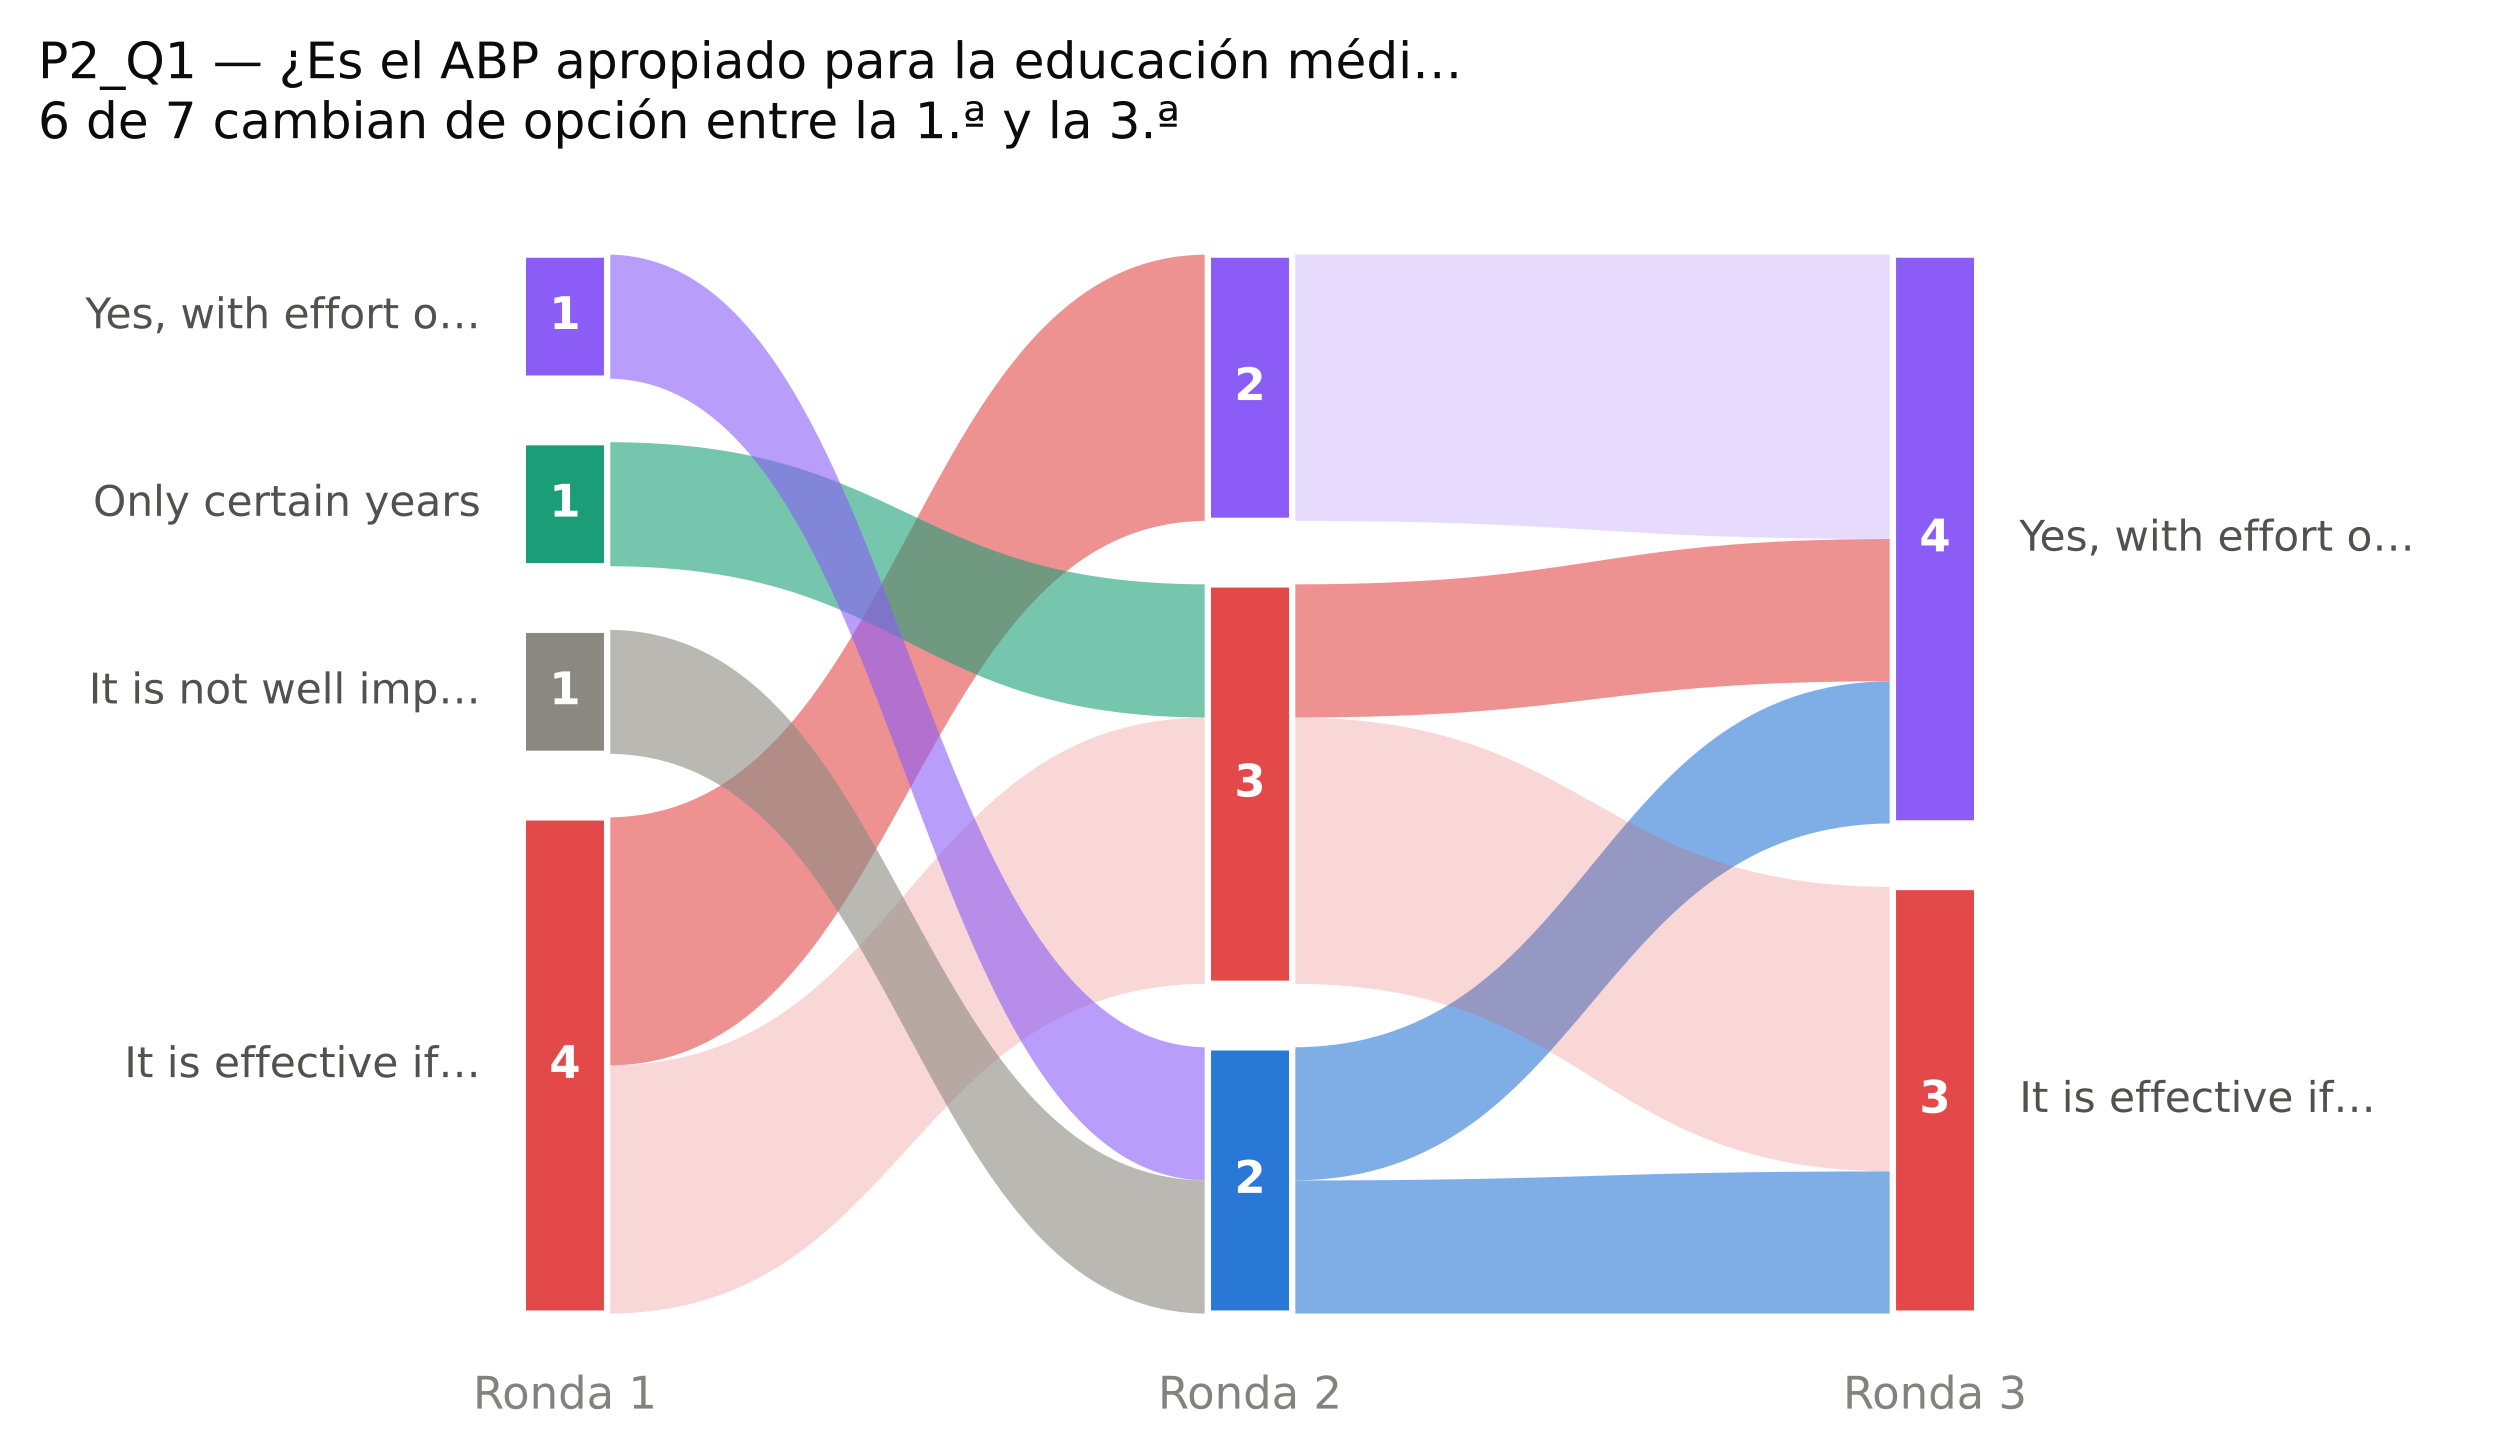
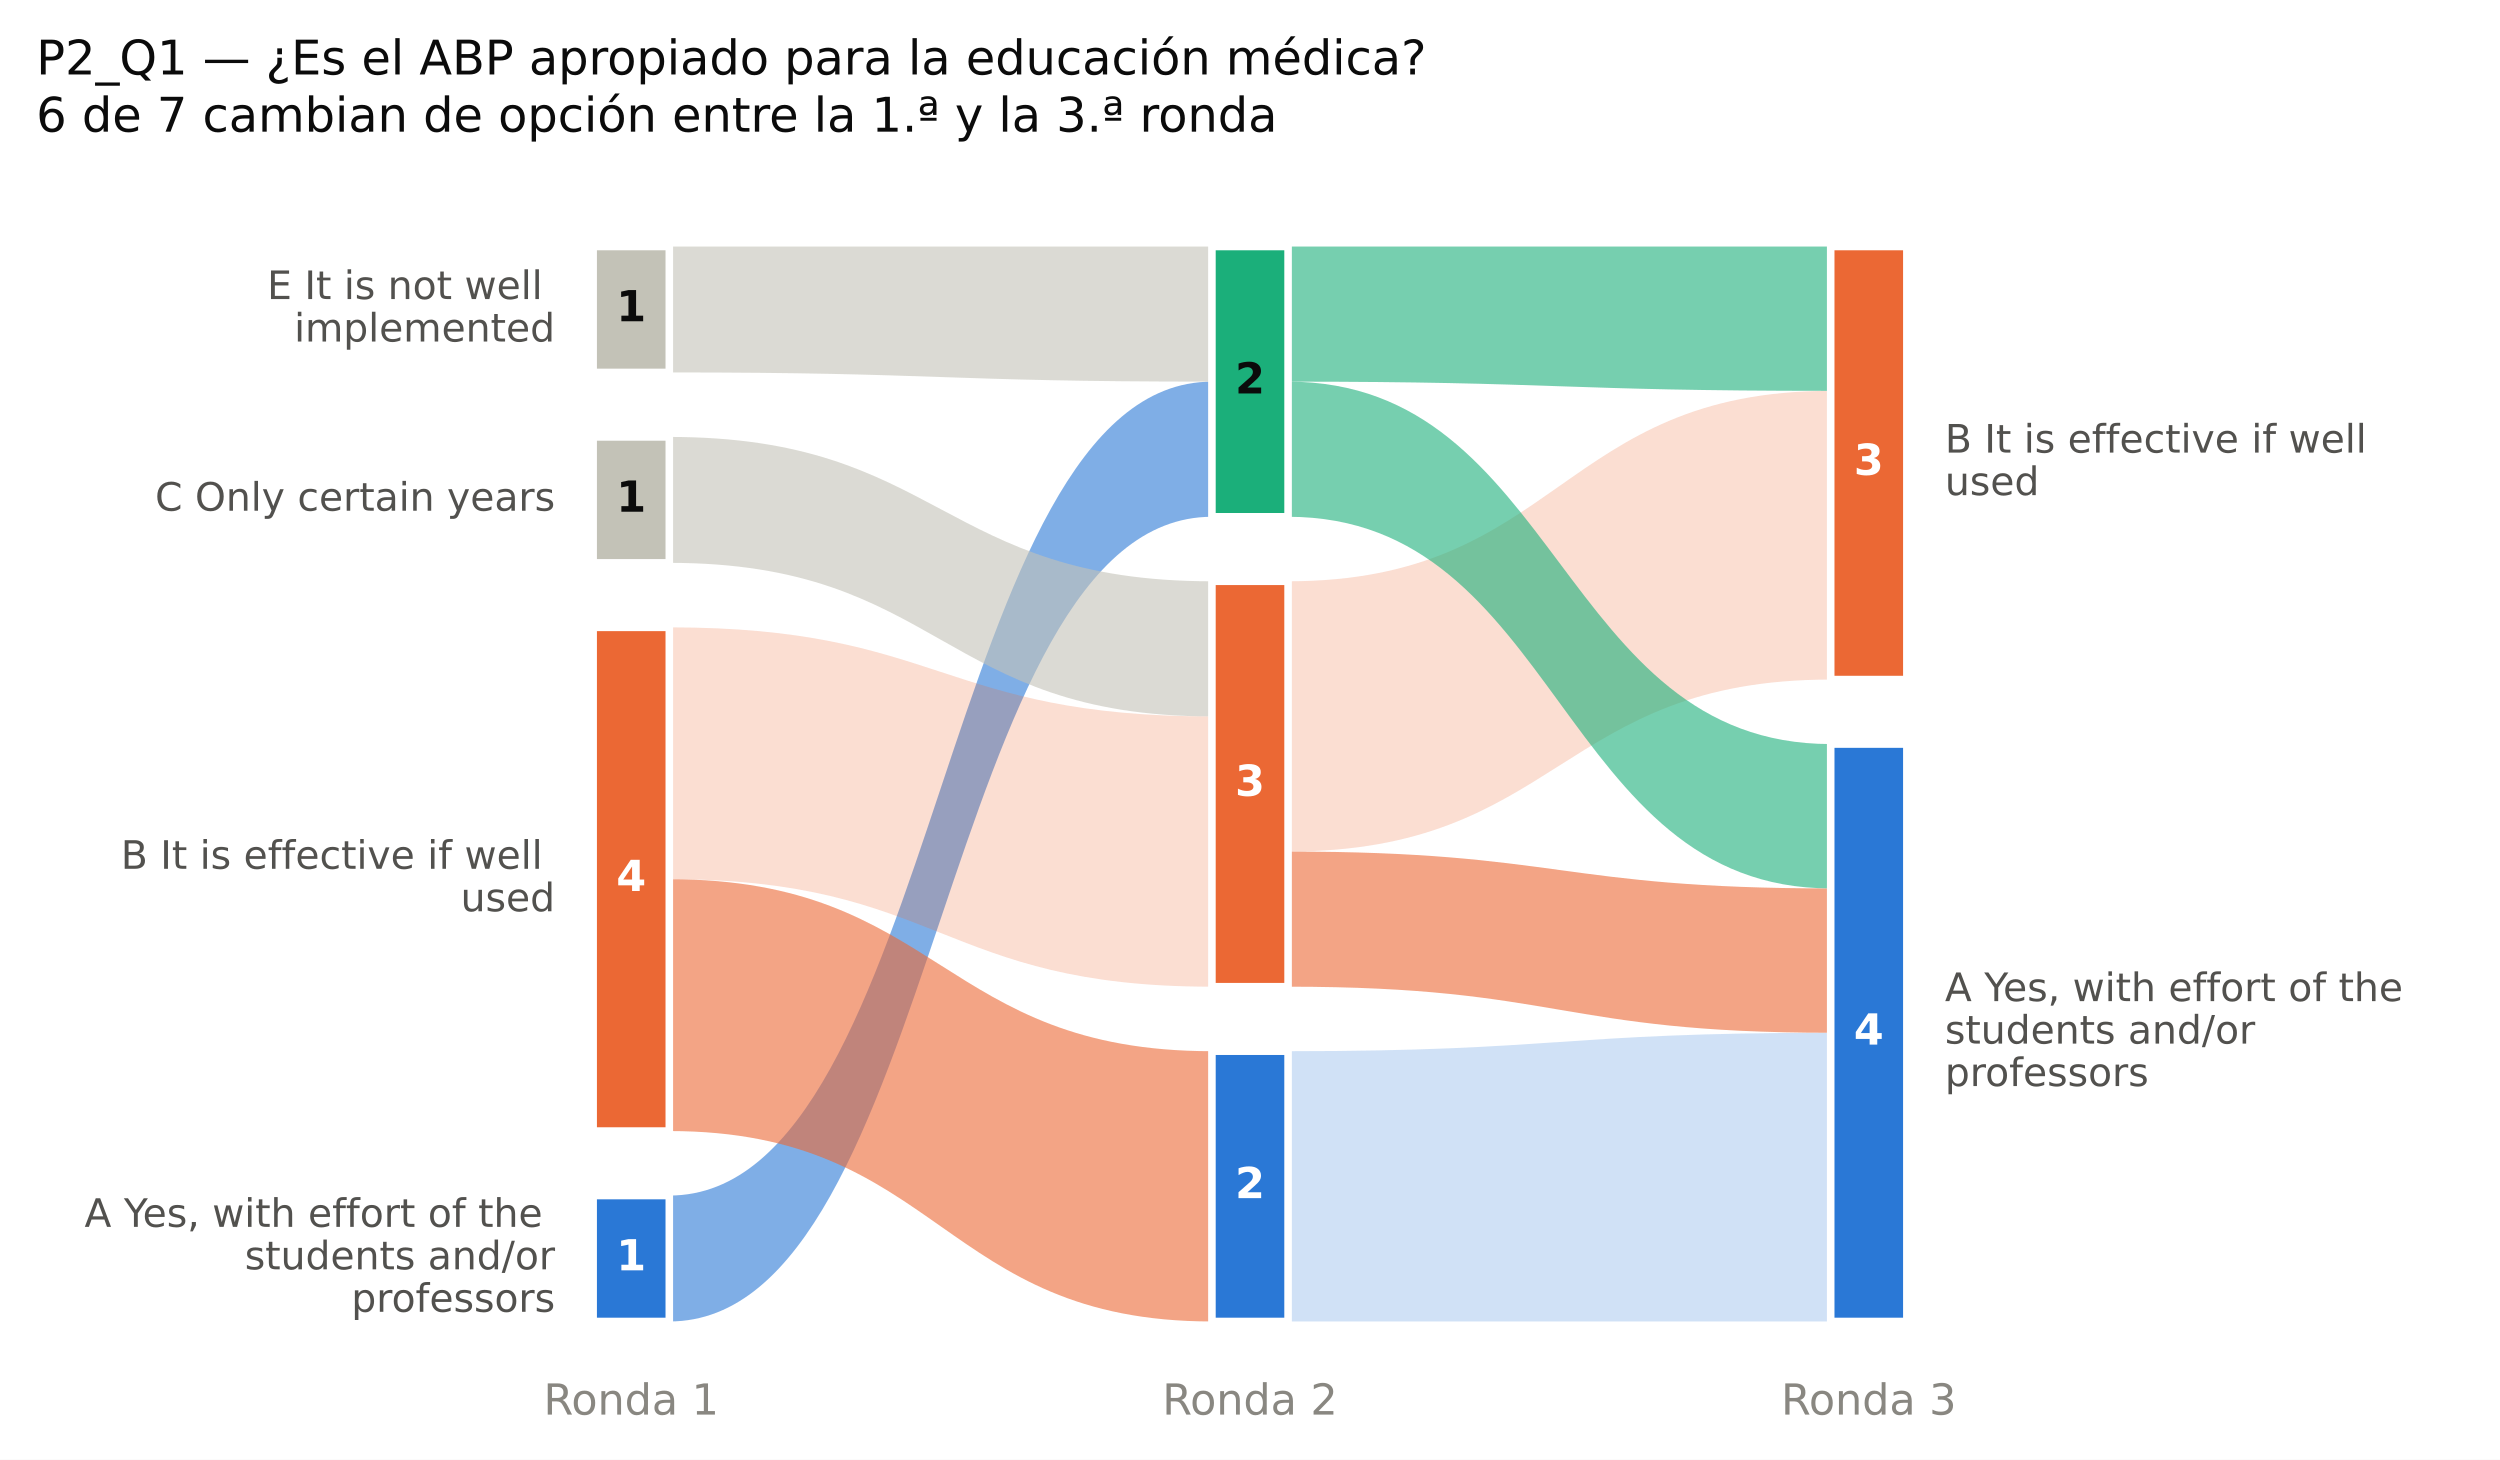
- <svg xmlns="http://www.w3.org/2000/svg" width="473.198pt" height="275.583pt" viewBox="0 0 473.198 275.583" version="1.1">
+ <svg xmlns="http://www.w3.org/2000/svg" width="496.633pt" height="289.983pt" viewBox="0 0 496.633 289.983" version="1.1">
  <defs>
    <style type="text/css">*{stroke-linejoin: round; stroke-linecap: butt}</style>
  </defs>
  <g id="figure_1">
    <g id="patch_1">
-       <path d="M 0 275.583  L 473.198 275.583  L 473.198 0  L 0 0  z " style="fill: #ffffff" />
+       <path d="M 0 289.983  L 496.633 289.983  L 496.633 0  L 0 0  z " style="fill: #ffffff" />
    </g>
    <g id="axes_1">
      <g id="patch_2">
-         <path d="M 7.2 256.657  L 465.998 256.657  L 465.998 36.157  L 7.2 36.157  z " style="fill: #ffffff" />
+         <path d="M 7.2 271.057  L 489.433 271.057  L 489.433 36.157  L 7.2 36.157  z " style="fill: #ffffff" />
      </g>
      <g id="patch_3">
-         <path d="M 114.918 248.638  C 171.769 248.638 171.769 186.211 228.62 186.211  L 228.62 135.811  C 171.769 135.811 171.769 201.675 114.918 201.675  z " clip-path="url(#p24de328715)" style="fill: #e34948; opacity: 0.22" />
+         <path d="M 132.959 262.515  C 186.855 262.515 186.855 102.661 240.752 102.661  L 240.752 75.815  C 186.855 75.815 186.855 237.5 132.959 237.5  z " clip-path="url(#p90960c0d49)" style="fill: #2a78d6; opacity: 0.6" />
      </g>
      <g id="patch_4">
-         <path d="M 114.918 201.675  C 171.769 201.675 171.769 98.584 228.62 98.584  L 228.62 48.184  C 171.769 48.184 171.769 154.711 114.918 154.711  z " clip-path="url(#p24de328715)" style="fill: #e34948; opacity: 0.6" />
+         <path d="M 132.959 224.687  C 186.855 224.687 186.855 262.515 240.752 262.515  L 240.752 208.823  C 186.855 208.823 186.855 174.656 132.959 174.656  z " clip-path="url(#p90960c0d49)" style="fill: #eb6834; opacity: 0.6" />
      </g>
      <g id="patch_5">
-         <path d="M 114.918 142.684  C 171.769 142.684 171.769 248.638 228.62 248.638  L 228.62 223.438  C 171.769 223.438 171.769 119.202 114.918 119.202  z " clip-path="url(#p24de328715)" style="fill: #8a8880; opacity: 0.6" />
+         <path d="M 132.959 174.656  C 186.855 174.656 186.855 196.011 240.752 196.011  L 240.752 142.319  C 186.855 142.319 186.855 124.625 132.959 124.625  z " clip-path="url(#p90960c0d49)" style="fill: #eb6834; opacity: 0.22" />
      </g>
      <g id="patch_6">
-         <path d="M 114.918 107.175  C 171.769 107.175 171.769 135.811 228.62 135.811  L 228.62 110.611  C 171.769 110.611 171.769 83.693 114.918 83.693  z " clip-path="url(#p24de328715)" style="fill: #1b9e77; opacity: 0.6" />
+         <path d="M 132.959 111.813  C 186.855 111.813 186.855 142.319 240.752 142.319  L 240.752 115.474  C 186.855 115.474 186.855 86.797 132.959 86.797  z " clip-path="url(#p90960c0d49)" style="fill: #c3c2b7; opacity: 0.6" />
      </g>
      <g id="patch_7">
-         <path d="M 114.918 71.666  C 171.769 71.666 171.769 223.438 228.62 223.438  L 228.62 198.238  C 171.769 198.238 171.769 48.184 114.918 48.184  z " clip-path="url(#p24de328715)" style="fill: #8b5cf6; opacity: 0.6" />
+         <path d="M 132.959 73.985  C 186.855 73.985 186.855 75.815 240.752 75.815  L 240.752 48.969  C 186.855 48.969 186.855 48.969 132.959 48.969  z " clip-path="url(#p90960c0d49)" style="fill: #c3c2b7; opacity: 0.6" />
      </g>
      <g id="patch_8">
-         <path d="M 244.578 248.638  C 301.429 248.638 301.429 248.638 358.28 248.638  L 358.28 221.72  C 301.429 221.72 301.429 223.438 244.578 223.438  z " clip-path="url(#p24de328715)" style="fill: #2a78d6; opacity: 0.6" />
+         <path d="M 255.881 262.515  C 309.777 262.515 309.777 262.515 363.674 262.515  L 363.674 205.163  C 309.777 205.163 309.777 208.823 255.881 208.823  z " clip-path="url(#p90960c0d49)" style="fill: #2a78d6; opacity: 0.22" />
      </g>
      <g id="patch_9">
-         <path d="M 244.578 223.438  C 301.429 223.438 301.429 155.857 358.28 155.857  L 358.28 128.938  C 301.429 128.938 301.429 198.238 244.578 198.238  z " clip-path="url(#p24de328715)" style="fill: #2a78d6; opacity: 0.6" />
+         <path d="M 255.881 196.011  C 309.777 196.011 309.777 205.163 363.674 205.163  L 363.674 176.487  C 309.777 176.487 309.777 169.165 255.881 169.165  z " clip-path="url(#p90960c0d49)" style="fill: #eb6834; opacity: 0.6" />
      </g>
      <g id="patch_10">
-         <path d="M 244.578 186.211  C 301.429 186.211 301.429 221.72 358.28 221.72  L 358.28 167.884  C 301.429 167.884 301.429 135.811 244.578 135.811  z " clip-path="url(#p24de328715)" style="fill: #e34948; opacity: 0.22" />
+         <path d="M 255.881 169.165  C 309.777 169.165 309.777 134.998 363.674 134.998  L 363.674 77.645  C 309.777 77.645 309.777 115.474 255.881 115.474  z " clip-path="url(#p90960c0d49)" style="fill: #eb6834; opacity: 0.22" />
      </g>
      <g id="patch_11">
-         <path d="M 244.578 135.811  C 301.429 135.811 301.429 128.938 358.28 128.938  L 358.28 102.02  C 301.429 102.02 301.429 110.611 244.578 110.611  z " clip-path="url(#p24de328715)" style="fill: #e34948; opacity: 0.6" />
+         <path d="M 255.881 102.661  C 309.777 102.661 309.777 176.487 363.674 176.487  L 363.674 147.81  C 309.777 147.81 309.777 75.815 255.881 75.815  z " clip-path="url(#p90960c0d49)" style="fill: #1baf7a; opacity: 0.6" />
      </g>
      <g id="patch_12">
-         <path d="M 244.578 98.584  C 301.429 98.584 301.429 102.02 358.28 102.02  L 358.28 48.184  C 301.429 48.184 301.429 48.184 244.578 48.184  z " clip-path="url(#p24de328715)" style="fill: #8b5cf6; opacity: 0.22" />
+         <path d="M 255.881 75.815  C 309.777 75.815 309.777 77.645 363.674 77.645  L 363.674 48.969  C 309.777 48.969 309.777 48.969 255.881 48.969  z " clip-path="url(#p90960c0d49)" style="fill: #1baf7a; opacity: 0.6" />
      </g>
      <g id="matplotlib.axis_1">
        <g id="xtick_1">
          <g id="line2d_1" />
          <g id="text_1">
-             <text style="font-size: 8.5px; font-family: 'DejaVu Sans', 'Helvetica', 'Arial', sans-serif; text-anchor: middle; fill: #84827c" x="106.939" y="266.615" transform="rotate(-0 106.9387 266.6153)">Ronda 1</text>
+             <text style="font-size: 8.5px; font-family: 'DejaVu Sans', 'Helvetica', 'Arial', sans-serif; text-anchor: middle; fill: #898781" x="125.394" y="281.015" transform="rotate(-0 125.3943 281.0153)">Ronda 1</text>
          </g>
        </g>
        <g id="xtick_2">
          <g id="line2d_2" />
          <g id="text_2">
-             <text style="font-size: 8.5px; font-family: 'DejaVu Sans', 'Helvetica', 'Arial', sans-serif; text-anchor: middle; fill: #84827c" x="236.599" y="266.615" transform="rotate(-0 236.599 266.6153)">Ronda 2</text>
+             <text style="font-size: 8.5px; font-family: 'DejaVu Sans', 'Helvetica', 'Arial', sans-serif; text-anchor: middle; fill: #898781" x="248.316" y="281.015" transform="rotate(-0 248.3164 281.0153)">Ronda 2</text>
          </g>
        </g>
        <g id="xtick_3">
          <g id="line2d_3" />
          <g id="text_3">
-             <text style="font-size: 8.5px; font-family: 'DejaVu Sans', 'Helvetica', 'Arial', sans-serif; text-anchor: middle; fill: #84827c" x="366.259" y="266.615" transform="rotate(-0 366.2594 266.6153)">Ronda 3</text>
+             <text style="font-size: 8.5px; font-family: 'DejaVu Sans', 'Helvetica', 'Arial', sans-serif; text-anchor: middle; fill: #898781" x="371.238" y="281.015" transform="rotate(-0 371.2384 281.0153)">Ronda 3</text>
          </g>
        </g>
      </g>
      <g id="matplotlib.axis_2" />
      <g id="patch_13">
-         <path d="M 98.96 248.638  L 114.918 248.638  L 114.918 154.711  L 98.96 154.711  z " clip-path="url(#p24de328715)" style="fill: #e34948; stroke: #ffffff; stroke-width: 1.2; stroke-linejoin: miter" />
+         <path d="M 117.83 262.515  L 132.959 262.515  L 132.959 237.5  L 117.83 237.5  z " clip-path="url(#p90960c0d49)" style="fill: #2a78d6; stroke: #ffffff; stroke-width: 1.5; stroke-linejoin: miter" />
      </g>
      <g id="patch_14">
-         <path d="M 98.96 142.684  L 114.918 142.684  L 114.918 119.202  L 98.96 119.202  z " clip-path="url(#p24de328715)" style="fill: #8a8880; stroke: #ffffff; stroke-width: 1.2; stroke-linejoin: miter" />
+         <path d="M 117.83 224.687  L 132.959 224.687  L 132.959 124.625  L 117.83 124.625  z " clip-path="url(#p90960c0d49)" style="fill: #eb6834; stroke: #ffffff; stroke-width: 1.5; stroke-linejoin: miter" />
      </g>
      <g id="patch_15">
-         <path d="M 98.96 107.175  L 114.918 107.175  L 114.918 83.693  L 98.96 83.693  z " clip-path="url(#p24de328715)" style="fill: #1b9e77; stroke: #ffffff; stroke-width: 1.2; stroke-linejoin: miter" />
+         <path d="M 117.83 111.813  L 132.959 111.813  L 132.959 86.797  L 117.83 86.797  z " clip-path="url(#p90960c0d49)" style="fill: #c3c2b7; stroke: #ffffff; stroke-width: 1.5; stroke-linejoin: miter" />
      </g>
      <g id="patch_16">
-         <path d="M 98.96 71.666  L 114.918 71.666  L 114.918 48.184  L 98.96 48.184  z " clip-path="url(#p24de328715)" style="fill: #8b5cf6; stroke: #ffffff; stroke-width: 1.2; stroke-linejoin: miter" />
+         <path d="M 117.83 73.985  L 132.959 73.985  L 132.959 48.969  L 117.83 48.969  z " clip-path="url(#p90960c0d49)" style="fill: #c3c2b7; stroke: #ffffff; stroke-width: 1.5; stroke-linejoin: miter" />
      </g>
      <g id="patch_17">
-         <path d="M 228.62 248.638  L 244.578 248.638  L 244.578 198.238  L 228.62 198.238  z " clip-path="url(#p24de328715)" style="fill: #2a78d6; stroke: #ffffff; stroke-width: 1.2; stroke-linejoin: miter" />
+         <path d="M 240.752 262.515  L 255.881 262.515  L 255.881 208.823  L 240.752 208.823  z " clip-path="url(#p90960c0d49)" style="fill: #2a78d6; stroke: #ffffff; stroke-width: 1.5; stroke-linejoin: miter" />
      </g>
      <g id="patch_18">
-         <path d="M 228.62 186.211  L 244.578 186.211  L 244.578 110.611  L 228.62 110.611  z " clip-path="url(#p24de328715)" style="fill: #e34948; stroke: #ffffff; stroke-width: 1.2; stroke-linejoin: miter" />
+         <path d="M 240.752 196.011  L 255.881 196.011  L 255.881 115.474  L 240.752 115.474  z " clip-path="url(#p90960c0d49)" style="fill: #eb6834; stroke: #ffffff; stroke-width: 1.5; stroke-linejoin: miter" />
      </g>
      <g id="patch_19">
-         <path d="M 228.62 98.584  L 244.578 98.584  L 244.578 48.184  L 228.62 48.184  z " clip-path="url(#p24de328715)" style="fill: #8b5cf6; stroke: #ffffff; stroke-width: 1.2; stroke-linejoin: miter" />
+         <path d="M 240.752 102.661  L 255.881 102.661  L 255.881 48.969  L 240.752 48.969  z " clip-path="url(#p90960c0d49)" style="fill: #1baf7a; stroke: #ffffff; stroke-width: 1.5; stroke-linejoin: miter" />
      </g>
      <g id="patch_20">
-         <path d="M 358.28 248.638  L 374.238 248.638  L 374.238 167.884  L 358.28 167.884  z " clip-path="url(#p24de328715)" style="fill: #e34948; stroke: #ffffff; stroke-width: 1.2; stroke-linejoin: miter" />
+         <path d="M 363.674 262.515  L 378.803 262.515  L 378.803 147.81  L 363.674 147.81  z " clip-path="url(#p90960c0d49)" style="fill: #2a78d6; stroke: #ffffff; stroke-width: 1.5; stroke-linejoin: miter" />
      </g>
      <g id="patch_21">
-         <path d="M 358.28 155.857  L 374.238 155.857  L 374.238 48.184  L 358.28 48.184  z " clip-path="url(#p24de328715)" style="fill: #8b5cf6; stroke: #ffffff; stroke-width: 1.2; stroke-linejoin: miter" />
+         <path d="M 363.674 134.998  L 378.803 134.998  L 378.803 48.969  L 363.674 48.969  z " clip-path="url(#p90960c0d49)" style="fill: #eb6834; stroke: #ffffff; stroke-width: 1.5; stroke-linejoin: miter" />
      </g>
      <g id="text_4">
-         <text style="font-size: 9.5px; font-family: 'DejaVu Sans', 'Helvetica', 'Arial', sans-serif; fill: #0b0b0b" transform="translate(7.2 14.79852)">P2_Q1 — ¿Es el ABP apropiado para la educación médi…</text>
-         <text style="font-size: 9.5px; font-family: 'DejaVu Sans', 'Helvetica', 'Arial', sans-serif; fill: #0b0b0b" transform="translate(7.2 26.15666)">6 de 7 cambian de opción entre la 1.ª y la 3.ª</text>
+         <text style="font-size: 9.5px; font-family: 'DejaVu Sans', 'Helvetica', 'Arial', sans-serif; fill: #0b0b0b" transform="translate(7.2 14.79852)">P2_Q1 — ¿Es el ABP apropiado para la educación médica?</text>
+         <text style="font-size: 9.5px; font-family: 'DejaVu Sans', 'Helvetica', 'Arial', sans-serif; fill: #0b0b0b" transform="translate(7.2 26.15666)">6 de 7 cambian de opción entre la 1.ª y la 3.ª ronda</text>
      </g>
      <g id="text_5">
-         <text style="font-weight: 700; font-size: 8.5px; font-family: 'DejaVu Sans', 'Helvetica', 'Arial', sans-serif; text-anchor: middle; fill: #ffffff" x="106.939" y="204.02" transform="rotate(-0 106.9387 204.0203)">4</text>
+         <text style="font-weight: 700; font-size: 8.5px; font-family: 'DejaVu Sans', 'Helvetica', 'Arial', sans-serif; text-anchor: middle; fill: #ffffff" x="125.394" y="252.353" transform="rotate(-0 125.3943 252.3526)">1</text>
      </g>
      <g id="text_6">
-         <text style="font-size: 8px; font-family: 'DejaVu Sans', 'Helvetica', 'Arial', sans-serif; text-anchor: end; fill: #52514e" x="90.981" y="203.882" transform="rotate(-0 90.98052 203.8823)">It is effective if…</text>
+         <text style="font-size: 7.8px; font-family: 'DejaVu Sans', 'Helvetica', 'Arial', sans-serif; fill: #52514e" transform="translate(16.78973 243.7215)">A  Yes, with effort of the</text>
+         <text style="font-size: 7.8px; font-family: 'DejaVu Sans', 'Helvetica', 'Arial', sans-serif; fill: #52514e" transform="translate(48.6247 252.1595)">students and/or</text>
+         <text style="font-size: 7.8px; font-family: 'DejaVu Sans', 'Helvetica', 'Arial', sans-serif; fill: #52514e" transform="translate(69.79561 260.5974)">professors</text>
      </g>
      <g id="text_7">
-         <text style="font-weight: 700; font-size: 8.5px; font-family: 'DejaVu Sans', 'Helvetica', 'Arial', sans-serif; text-anchor: middle; fill: #ffffff" x="106.939" y="133.288" transform="rotate(-0 106.9387 133.2885)">1</text>
+         <text style="font-weight: 700; font-size: 8.5px; font-family: 'DejaVu Sans', 'Helvetica', 'Arial', sans-serif; text-anchor: middle; fill: #ffffff" x="125.394" y="177.002" transform="rotate(-0 125.3943 177.0016)">4</text>
      </g>
      <g id="text_8">
-         <text style="font-size: 8px; font-family: 'DejaVu Sans', 'Helvetica', 'Arial', sans-serif; text-anchor: end; fill: #52514e" x="90.981" y="133.151" transform="rotate(-0 90.98052 133.1505)">It is not well imp…</text>
+         <text style="font-size: 7.8px; font-family: 'DejaVu Sans', 'Helvetica', 'Arial', sans-serif; fill: #52514e" transform="translate(24.00595 172.5895)">B  It is effective if well</text>
+         <text style="font-size: 7.8px; font-family: 'DejaVu Sans', 'Helvetica', 'Arial', sans-serif; fill: #52514e" transform="translate(91.50764 181.0274)">used</text>
      </g>
      <g id="text_9">
-         <text style="font-weight: 700; font-size: 8.5px; font-family: 'DejaVu Sans', 'Helvetica', 'Arial', sans-serif; text-anchor: middle; fill: #ffffff" x="106.939" y="97.779" transform="rotate(-0 106.9387 97.7794)">1</text>
+         <text style="font-weight: 700; font-size: 8.5px; font-family: 'DejaVu Sans', 'Helvetica', 'Arial', sans-serif; text-anchor: middle; fill: #0b0b0b" x="125.394" y="101.651" transform="rotate(-0 125.3943 101.6506)">1</text>
      </g>
      <g id="text_10">
-         <text style="font-size: 8px; font-family: 'DejaVu Sans', 'Helvetica', 'Arial', sans-serif; text-anchor: end; fill: #52514e" x="90.981" y="97.641" transform="rotate(-0 90.98052 97.64143)">Only certain years</text>
+         <text style="font-size: 7.8px; font-family: 'DejaVu Sans', 'Helvetica', 'Arial', sans-serif; text-anchor: end; fill: #52514e" x="110.265" y="101.457" transform="rotate(-0 110.2654 101.4574)">C  Only certain years</text>
      </g>
      <g id="text_11">
-         <text style="font-weight: 700; font-size: 8.5px; font-family: 'DejaVu Sans', 'Helvetica', 'Arial', sans-serif; text-anchor: middle; fill: #ffffff" x="106.939" y="62.27" transform="rotate(-0 106.9387 62.27031)">1</text>
+         <text style="font-weight: 700; font-size: 8.5px; font-family: 'DejaVu Sans', 'Helvetica', 'Arial', sans-serif; text-anchor: middle; fill: #0b0b0b" x="125.394" y="63.823" transform="rotate(-0 125.3943 63.82252)">1</text>
      </g>
      <g id="text_12">
-         <text style="font-size: 8px; font-family: 'DejaVu Sans', 'Helvetica', 'Arial', sans-serif; text-anchor: end; fill: #52514e" x="90.981" y="62.132" transform="rotate(-0 90.98052 62.13234)">Yes, with effort o…</text>
+         <text style="font-size: 7.8px; font-family: 'DejaVu Sans', 'Helvetica', 'Arial', sans-serif; fill: #52514e" transform="translate(53.06705 59.41038)">E  It is not well</text>
+         <text style="font-size: 7.8px; font-family: 'DejaVu Sans', 'Helvetica', 'Arial', sans-serif; fill: #52514e" transform="translate(58.4332 67.84834)">implemented</text>
      </g>
      <g id="text_13">
-         <text style="font-weight: 700; font-size: 8.5px; font-family: 'DejaVu Sans', 'Helvetica', 'Arial', sans-serif; text-anchor: middle; fill: #ffffff" x="236.599" y="225.784" transform="rotate(-0 236.599 225.7839)">2</text>
+         <text style="font-weight: 700; font-size: 8.5px; font-family: 'DejaVu Sans', 'Helvetica', 'Arial', sans-serif; text-anchor: middle; fill: #ffffff" x="248.316" y="238.015" transform="rotate(-0 248.3164 238.0146)">2</text>
      </g>
      <g id="text_14">
-         <text style="font-weight: 700; font-size: 8.5px; font-family: 'DejaVu Sans', 'Helvetica', 'Arial', sans-serif; text-anchor: middle; fill: #ffffff" x="236.599" y="150.757" transform="rotate(-0 236.599 150.7567)">3</text>
+         <text style="font-weight: 700; font-size: 8.5px; font-family: 'DejaVu Sans', 'Helvetica', 'Arial', sans-serif; text-anchor: middle; fill: #ffffff" x="248.316" y="158.088" transform="rotate(-0 248.3164 158.0876)">3</text>
      </g>
      <g id="text_15">
-         <text style="font-weight: 700; font-size: 8.5px; font-family: 'DejaVu Sans', 'Helvetica', 'Arial', sans-serif; text-anchor: middle; fill: #ffffff" x="236.599" y="75.729" transform="rotate(-0 236.599 75.7294)">2</text>
+         <text style="font-weight: 700; font-size: 8.5px; font-family: 'DejaVu Sans', 'Helvetica', 'Arial', sans-serif; text-anchor: middle; fill: #0b0b0b" x="248.316" y="78.161" transform="rotate(-0 248.3164 78.16057)">2</text>
      </g>
      <g id="text_16">
-         <text style="font-weight: 700; font-size: 8.5px; font-family: 'DejaVu Sans', 'Helvetica', 'Arial', sans-serif; text-anchor: middle; fill: #ffffff" x="366.259" y="210.607" transform="rotate(-0 366.2594 210.6067)">3</text>
+         <text style="font-weight: 700; font-size: 8.5px; font-family: 'DejaVu Sans', 'Helvetica', 'Arial', sans-serif; text-anchor: middle; fill: #ffffff" x="371.238" y="207.508" transform="rotate(-0 371.2384 207.5081)">4</text>
      </g>
      <g id="text_17">
-         <text style="font-size: 8px; font-family: 'DejaVu Sans', 'Helvetica', 'Arial', sans-serif; text-anchor: start; fill: #52514e" x="382.218" y="210.469" transform="rotate(-0 382.2176 210.4687)">It is effective if…</text>
+         <text style="font-size: 7.8px; font-family: 'DejaVu Sans', 'Helvetica', 'Arial', sans-serif; fill: #52514e" transform="translate(386.3673 198.877)">A  Yes, with effort of the</text>
+         <text style="font-size: 7.8px; font-family: 'DejaVu Sans', 'Helvetica', 'Arial', sans-serif; fill: #52514e" transform="translate(386.3673 207.3149)">students and/or</text>
+         <text style="font-size: 7.8px; font-family: 'DejaVu Sans', 'Helvetica', 'Arial', sans-serif; fill: #52514e" transform="translate(386.3673 215.7529)">professors</text>
      </g>
      <g id="text_18">
-         <text style="font-weight: 700; font-size: 8.5px; font-family: 'DejaVu Sans', 'Helvetica', 'Arial', sans-serif; text-anchor: middle; fill: #ffffff" x="366.259" y="104.366" transform="rotate(-0 366.2594 104.3658)">4</text>
+         <text style="font-weight: 700; font-size: 8.5px; font-family: 'DejaVu Sans', 'Helvetica', 'Arial', sans-serif; text-anchor: middle; fill: #ffffff" x="371.238" y="94.329" transform="rotate(-0 371.2384 94.32901)">3</text>
      </g>
      <g id="text_19">
-         <text style="font-size: 8px; font-family: 'DejaVu Sans', 'Helvetica', 'Arial', sans-serif; text-anchor: start; fill: #52514e" x="382.218" y="104.228" transform="rotate(-0 382.2176 104.2278)">Yes, with effort o…</text>
+         <text style="font-size: 7.8px; font-family: 'DejaVu Sans', 'Helvetica', 'Arial', sans-serif; fill: #52514e" transform="translate(386.3673 89.91688)">B  It is effective if well</text>
+         <text style="font-size: 7.8px; font-family: 'DejaVu Sans', 'Helvetica', 'Arial', sans-serif; fill: #52514e" transform="translate(386.3673 98.35483)">used</text>
      </g>
    </g>
  </g>
  <defs>
-     <clipPath id="p24de328715">
-       <rect x="7.2" y="36.157" width="458.798" height="220.5" />
+     <clipPath id="p90960c0d49">
+       <rect x="7.2" y="36.157" width="482.233" height="234.9" />
    </clipPath>
  </defs>
</svg>
